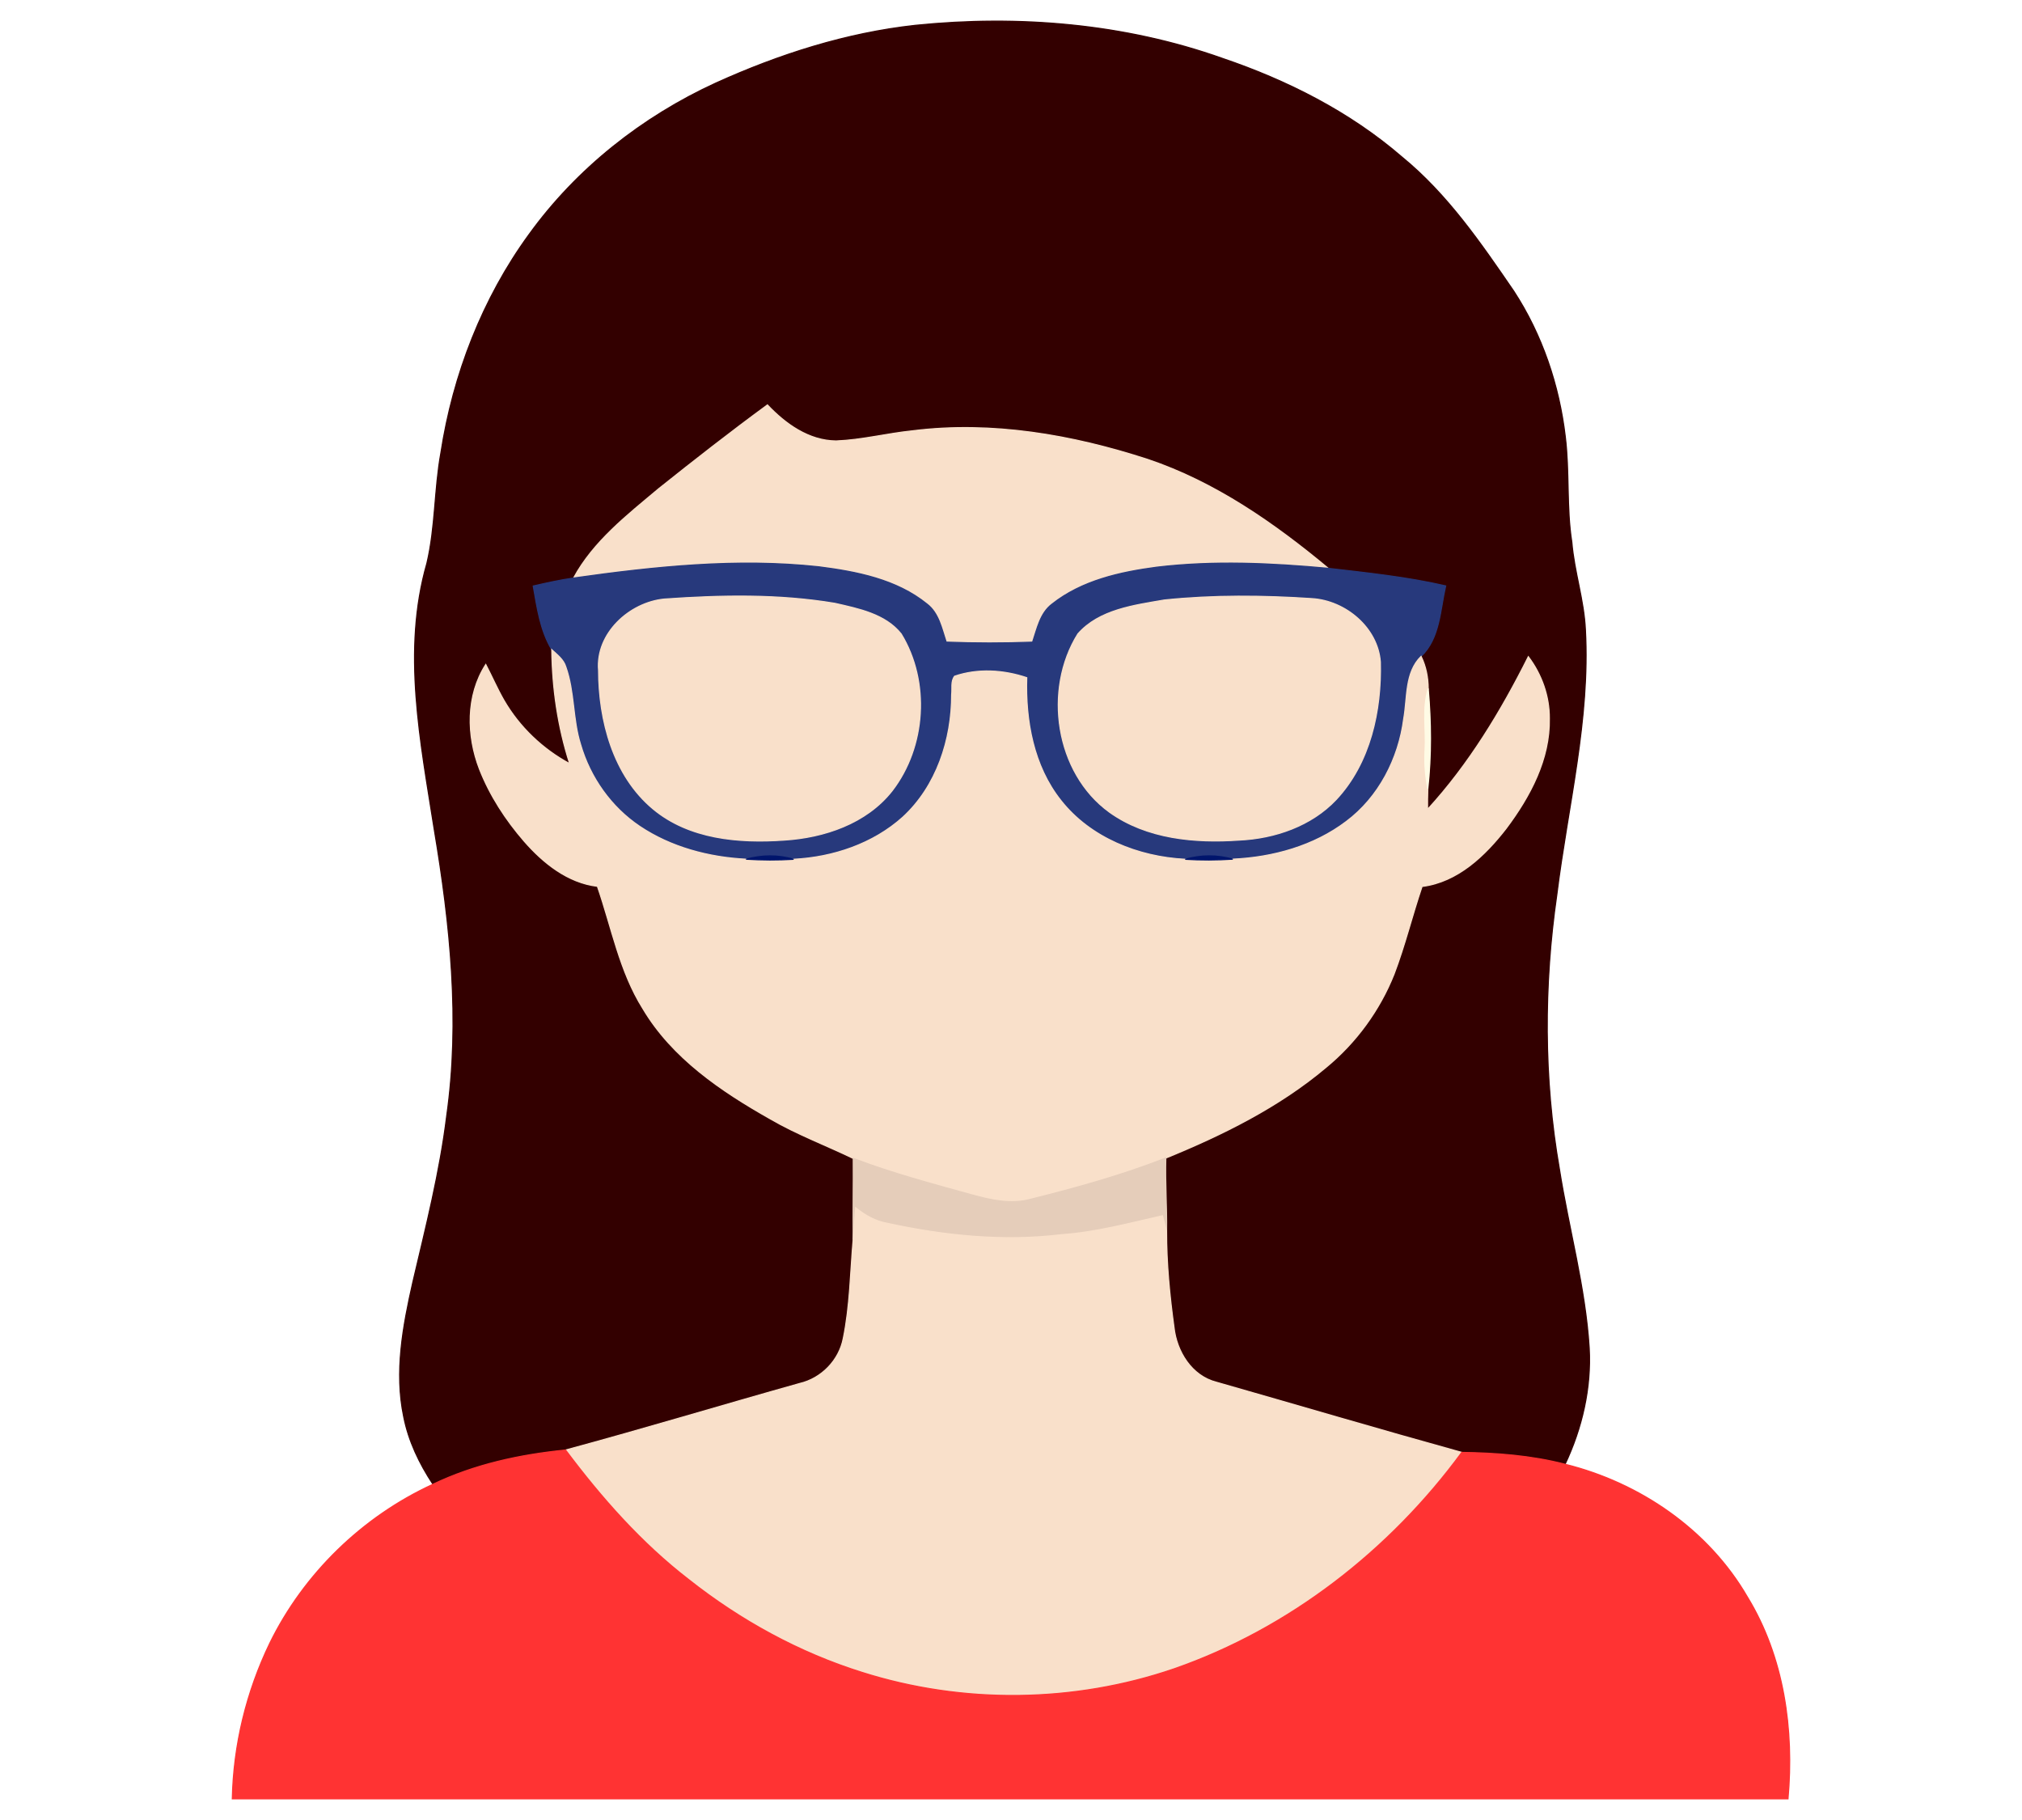
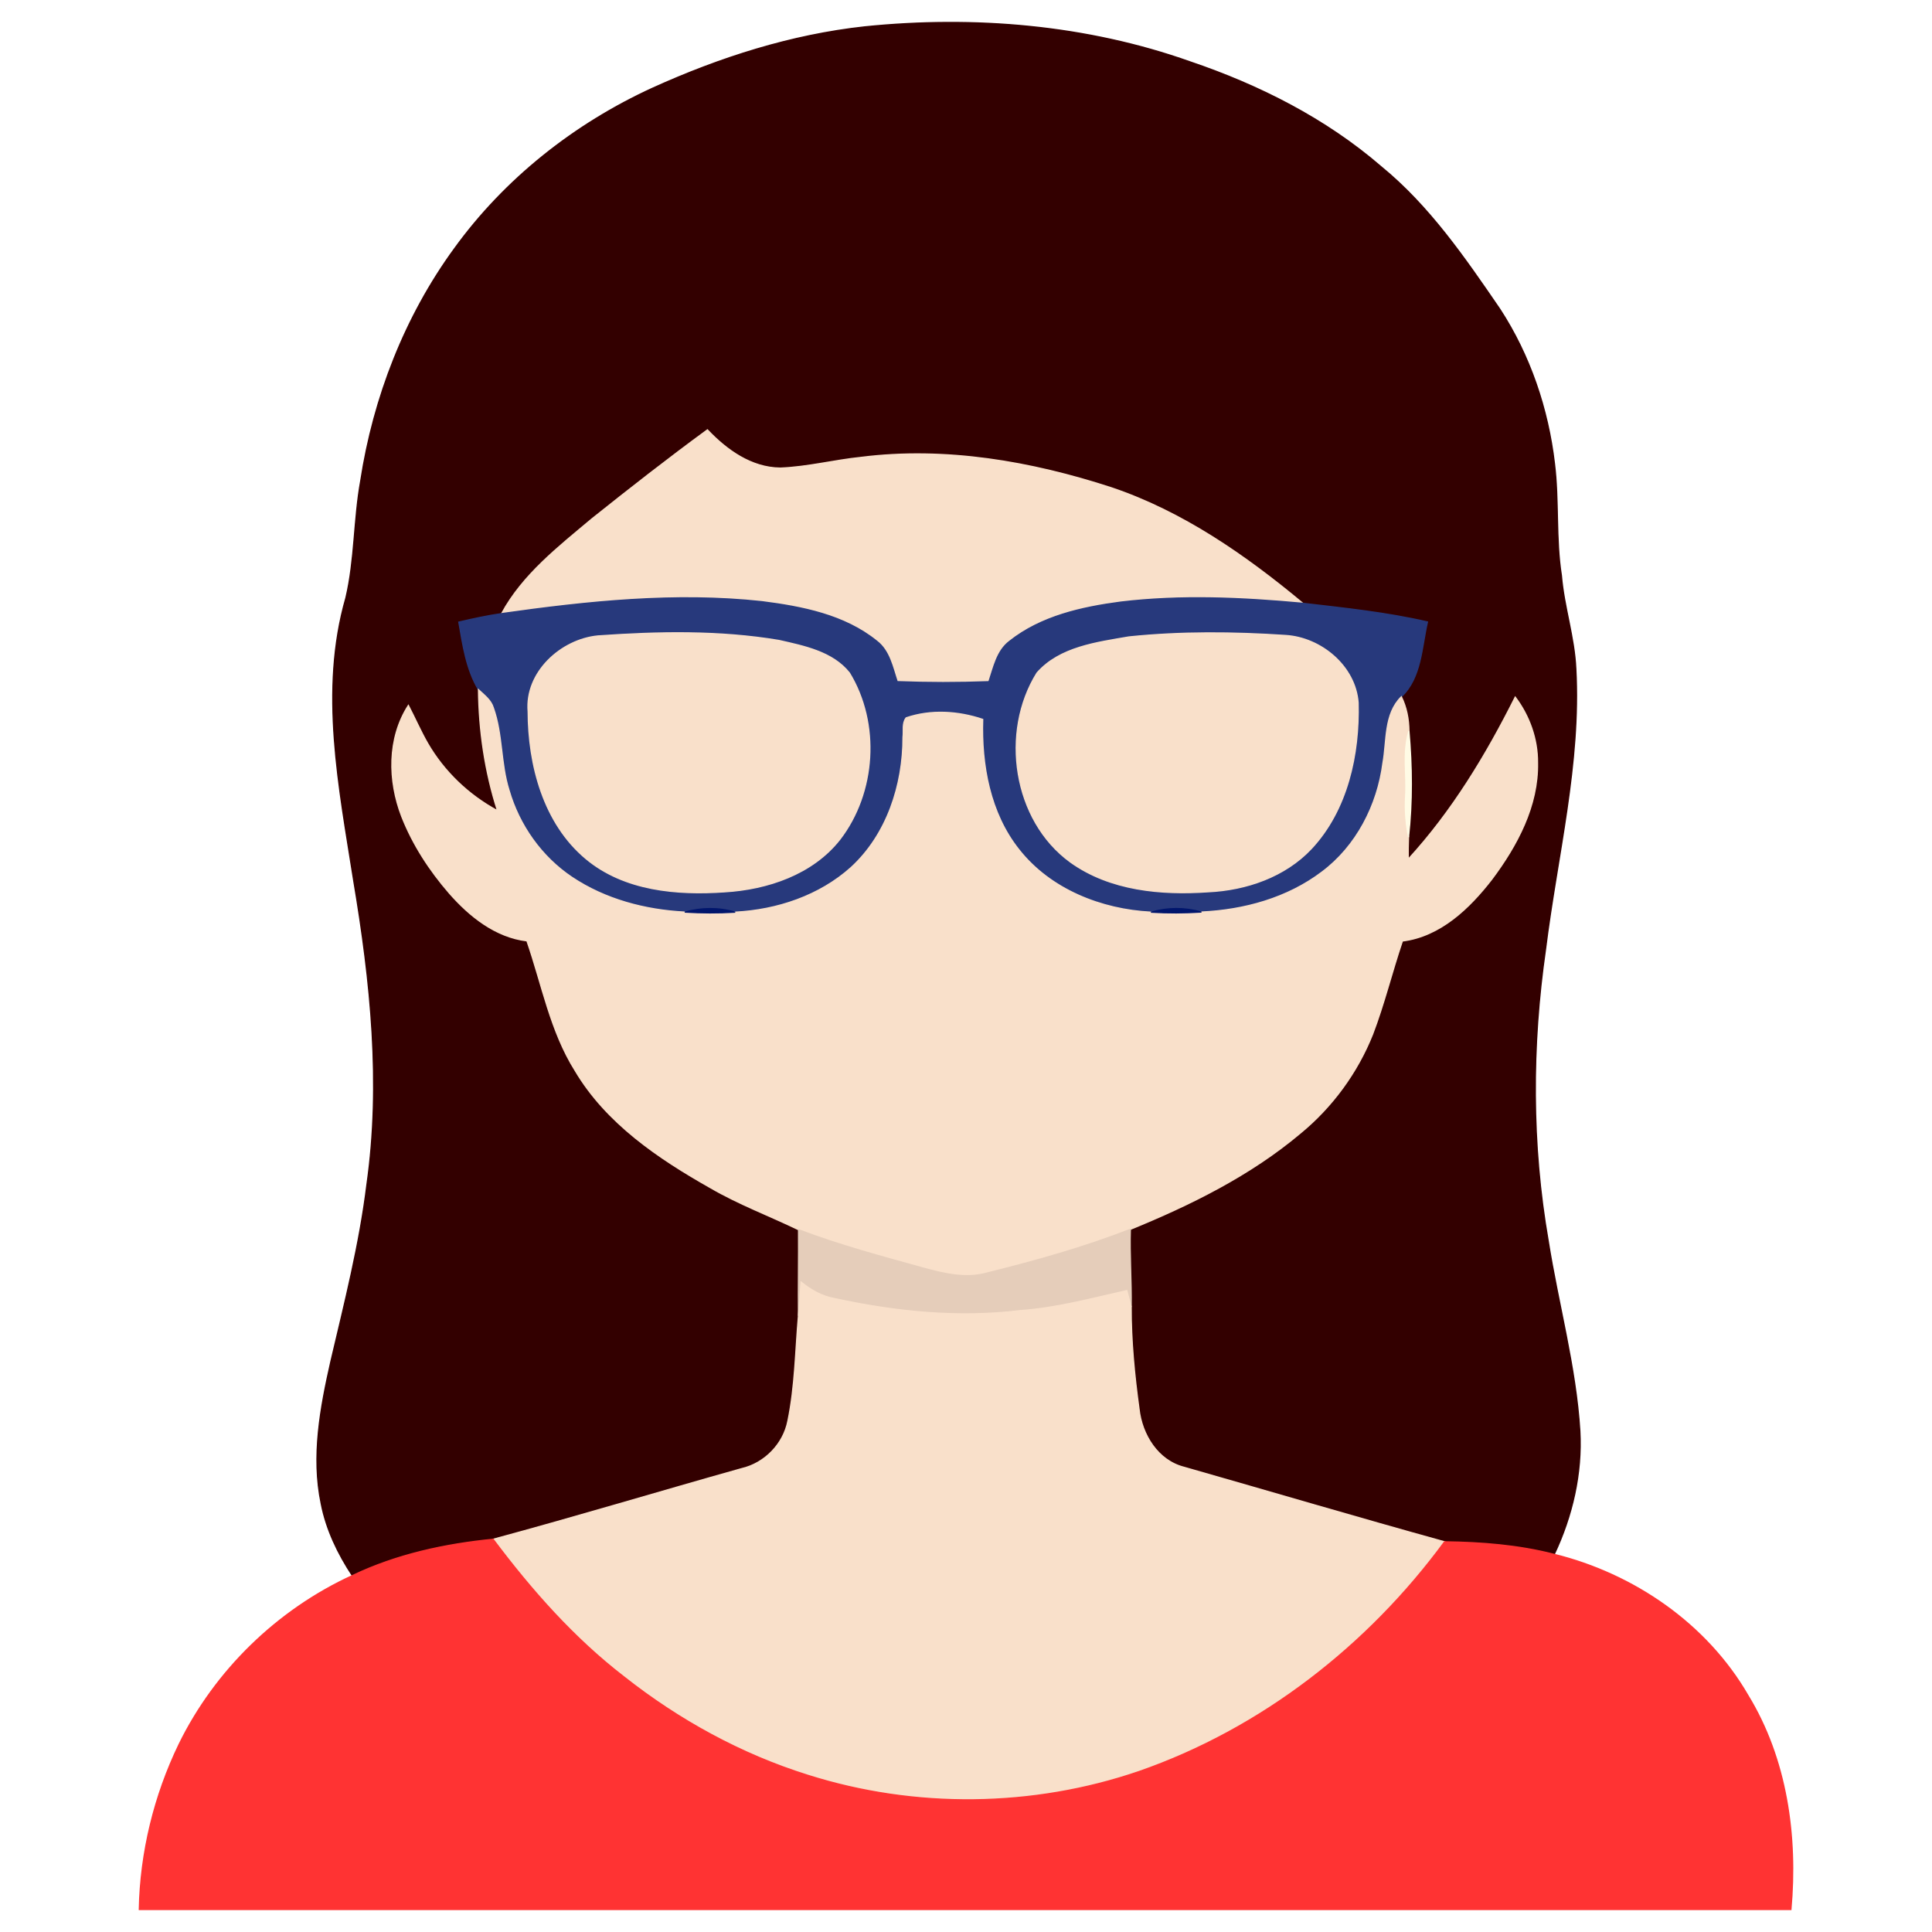
- <svg xmlns="http://www.w3.org/2000/svg" version="1.1" id="Layer_1" x="0px" y="0px" viewBox="0 0 1435.389 1638.083" enable-background="new 0 0 1435.389 1638.083" xml:space="preserve" width="20" height="18">
+ <svg xmlns="http://www.w3.org/2000/svg" version="1.1" id="Layer_1" x="0px" y="0px" viewBox="0 0 1435.389 1638.083" enable-background="new 0 0 1435.389 1638.083" xml:space="preserve" width="40" height="40">
  <g>
    <path fill="#330000" stroke="#330000" d="M631.775,22.782c92.653-9.432,187.991-1.56,276.11,29.748   c58.516,19.844,114.747,48.249,161.69,88.808c40.958,33.484,71.032,77.453,100.671,120.696   c25.576,39.18,40.958,84.709,46.399,131.108c3.882,31.525,0.943,63.45,5.877,94.866c2.213,26.628,11.029,52.24,12.226,79.049   c4.353,80.283-15.89,158.86-25.721,238.019c-11.827,81.843-11.936,165.463,2.286,247.016c8.489,53.8,23.472,106.62,26.845,161.182   c1.995,36.06-6.349,72.084-21.73,104.625c-30.401-7.836-61.745-10.23-92.98-10.666c-73.789-20.424-147.252-42.155-220.859-63.16   c-22.275-5.623-35.806-27.644-38.164-49.41c-3.918-28.659-6.748-57.609-6.675-86.559c0.363-21.948-1.379-43.86-0.689-65.808   c51.224-20.932,101.65-45.819,144.204-81.661c26.99-22.202,48.249-51.333,61.201-83.802c9.867-25.866,16.361-52.784,25.249-78.977   c32.142-4.063,56.775-27.825,75.748-52.313c21.404-28.551,39.543-62.289,38.817-98.893c0.145-20.025-6.892-39.688-18.901-55.614   c-24.633,49.156-53.437,96.826-90.731,137.457c-0.109-6.276,0.073-12.516,0.254-18.756c3.301-29.893,2.975-60.003,0.363-89.933   c-0.073-10.049-2.032-20.025-6.421-29.059c17.05-16.289,17.123-41.828,22.129-63.414c-34.754-8.017-70.306-11.681-105.677-15.817   c-48.757-40.522-101.759-77.526-162.38-97.95c-68.021-22.166-140.504-34.754-212.007-25.794c-23,2.358-45.565,8.235-68.638,9.106   c-24.596-0.181-45.601-15.273-61.817-32.432c-33.231,24.342-65.7,49.737-97.878,75.422c-28.333,23.798-58.697,47.27-76.655,80.392   c-12.226,1.741-24.306,4.426-36.278,7.183c3.447,19.554,6.276,39.978,16.688,57.319c0.399,34.827,5.442,69.399,16.107,102.594   c-24.451-13.169-45.275-33.049-59.205-57.101c-5.986-10.448-10.775-21.513-16.325-32.178c-17.958,27.97-17.341,64.03-5.623,94.25   c9.36,23.798,23.544,45.601,40.305,64.901c17.159,19.59,39.071,37.257,65.808,40.486c12.842,36.967,19.88,76.546,40.994,110.139   c26.41,44.477,70.596,74.297,114.71,99.22c23.834,13.894,49.773,23.544,74.587,35.552c0.182,24.342-0.326,48.685-0.073,73.027   c-2.576,29.675-2.866,59.713-8.888,88.953c-3.773,19.771-19.663,36.06-39.217,40.595c-70.306,19.735-140.25,40.885-210.738,59.895   c-41.066,4.063-82.024,12.915-119.39,30.836c-12.261-18.574-22.093-39.035-26.374-60.983c-8.417-40.232-0.69-81.407,8.235-120.805   c11.645-49.592,24.306-99.111,30.51-149.755c12.189-85.724,3.156-172.537-11.137-257.391   c-12.371-78.977-29.349-161.327-6.675-240.087c7.691-32.614,6.603-66.461,12.589-99.365   c10.883-70.488,37.366-138.944,79.484-196.698c42.772-59.133,101.796-105.75,168.003-136.078   C509.011,48.938,569.377,29.602,631.775,22.782z" />
    <path fill="#F9E0CA" stroke="#F9E0CA" d="M400.576,439.868c32.178-25.685,64.647-51.079,97.878-75.422   c16.216,17.159,37.221,32.251,61.817,32.432c23.073-0.871,45.638-6.748,68.638-9.106c71.503-8.961,143.986,3.628,212.007,25.794   c60.621,20.424,113.622,57.428,162.38,97.95c-51.297-4.716-103.174-7.147-154.434-1.016c-33.049,4.39-67.477,12.008-94.177,33.194   c-10.811,8.126-13.459,22.202-17.559,34.283c-25.902,0.979-51.877,0.979-77.779-0.036c-4.063-12.081-6.603-26.156-17.377-34.355   c-27.39-22.166-63.232-29.095-97.297-33.448c-73.608-7.981-147.76-0.181-220.751,10.121   C341.879,487.138,372.244,463.666,400.576,439.868z" />
    <path fill="#27397C" stroke="#27397C" d="M323.921,520.259c72.991-10.303,147.143-18.103,220.751-10.121   c34.065,4.353,69.907,11.282,97.297,33.448c10.774,8.199,13.314,22.275,17.377,34.355c25.902,1.016,51.877,1.016,77.779,0.036   c4.099-12.081,6.748-26.156,17.559-34.283c26.7-21.186,61.128-28.805,94.177-33.194c51.261-6.131,103.138-3.7,154.434,1.016   c35.371,4.136,70.923,7.8,105.677,15.817c-5.006,21.585-5.079,47.125-22.129,63.414c-14.838,14.62-12.226,37.257-15.636,56.122   c-4.571,35.879-22.492,70.742-51.732,92.545c-29.204,22.13-65.99,32.251-102.195,33.883c-14.076-4.027-28.732-3.954-42.735,0.109   c-42.155-2.104-85.434-19.191-112.026-53.038c-24.596-30.945-31.888-71.794-30.655-110.43c-20.823-7.002-44.005-8.489-64.937-1.306   c-3.591,4.607-1.959,10.992-2.648,16.398c0.109,40.486-13.641,82.677-44.041,110.539c-26.737,24.016-62.761,36.06-98.276,37.838   c-14.039-4.244-28.696-3.918-42.735-0.073c-33.593-1.705-67.549-10.666-95.701-29.53c-25.793-17.304-44.694-44.005-53.292-73.825   c-7.183-22.71-5.261-47.306-13.278-69.799c-1.995-6.711-7.8-10.883-12.625-15.418c-10.412-17.341-13.241-37.765-16.688-57.319   C299.615,524.685,311.696,522.001,323.921,520.259 M405.511,539.196c-31.38,3.12-61.818,30.945-59.06,64.03   c0.109,45.275,13.024,94.83,49.084,124.868c32.505,27.1,77.163,30.872,117.721,28.043c36.205-2.213,74.333-14.983,97.442-44.404   c30.51-39.579,34.246-98.422,8.126-141.193c-14.257-17.921-38.454-22.674-59.604-27.499   C508.503,534.516,456.626,535.605,405.511,539.196 M855.791,540.031c-27.208,4.716-58.661,8.598-77.889,30.51   c-31.308,50.172-20.424,125.05,28.406,160.421c33.557,24.052,76.872,27.934,116.923,25.141   c32.033-1.524,64.828-12.77,87.212-36.532c30.691-32.795,40.885-80.065,39.724-123.816c-2.358-30.872-31.344-55.033-61.419-56.956   C944.49,535.859,899.904,535.46,855.791,540.031z" />
    <path fill="#F9E0CA" stroke="#F9E0CA" d="M405.511,539.196c51.115-3.591,102.992-4.68,153.709,3.845   c21.15,4.825,45.347,9.577,59.604,27.499c26.12,42.772,22.384,101.614-8.126,141.193c-23.109,29.421-61.237,42.191-97.442,44.404   c-40.559,2.83-85.217-0.943-117.721-28.043c-36.06-30.038-48.975-79.594-49.084-124.868   C343.693,570.141,374.13,542.316,405.511,539.196z" />
    <path fill="#F9E0CA" stroke="#F9E0CA" d="M855.791,540.031c44.114-4.571,88.699-4.172,132.958-1.233   c30.074,1.923,59.06,26.084,61.419,56.956c1.161,43.751-9.033,91.021-39.724,123.816c-22.384,23.762-55.179,35.008-87.212,36.532   c-40.051,2.793-83.366-1.088-116.923-25.141c-48.83-35.371-59.714-110.248-28.406-160.421   C797.129,548.628,828.582,544.747,855.791,540.031z" />
    <path fill="#F9E0CA" stroke="#F9E0CA" d="M304.332,584.761c4.825,4.535,10.629,8.707,12.625,15.418   c8.017,22.492,6.094,47.089,13.278,69.799c8.598,29.82,27.498,56.521,53.292,73.825c28.152,18.865,62.108,27.825,95.701,29.53   c14.185,0.871,28.478,0.943,42.735,0.073c35.516-1.778,71.54-13.822,98.276-37.838c30.401-27.861,44.15-70.052,44.041-110.539   c0.689-5.405-0.943-11.79,2.648-16.398c20.932-7.183,44.114-5.696,64.937,1.306c-1.233,38.636,6.058,79.485,30.655,110.43   c26.592,33.847,69.871,50.934,112.026,53.038c14.185,0.871,28.478,0.798,42.735-0.109c36.205-1.632,72.991-11.754,102.195-33.883   c29.24-21.803,47.161-56.666,51.732-92.545c3.41-18.864,0.798-41.502,15.636-56.122c4.389,9.033,6.349,19.01,6.421,29.059   c-5.66,18.175-1.669,37.185-2.866,55.795c-0.653,11.464,0.254,22.928,2.503,34.137c-0.182,6.24-0.363,12.48-0.254,18.756   c37.294-40.631,66.098-88.3,90.731-137.457c12.008,15.926,19.046,35.589,18.901,55.614c0.726,36.604-17.413,70.343-38.817,98.893   c-18.973,24.487-43.606,48.249-75.748,52.313c-8.888,26.193-15.382,53.111-25.249,78.977c-12.951,32.469-34.21,61.6-61.201,83.802   c-42.554,35.842-92.98,60.729-144.204,81.661c-39.507,15.491-80.537,26.846-121.676,37.112   c-17.486,4.825-35.516,0.762-52.458-3.845c-36.024-9.976-72.338-19.626-107.237-32.94c-24.814-12.008-50.753-21.658-74.587-35.552   c-44.114-24.923-88.301-54.743-114.71-99.22c-21.114-33.593-28.152-73.172-40.994-110.139   c-26.737-3.229-48.649-20.896-65.808-40.486c-16.76-19.3-30.945-41.103-40.305-64.901c-11.718-30.219-12.335-66.28,5.623-94.25   c5.55,10.666,10.339,21.73,16.325,32.178c13.931,24.052,34.754,43.932,59.205,57.101   C309.773,654.161,304.731,619.588,304.332,584.761z" />
    <path fill="#FFFBE5" stroke="#FFFBE5" d="M1090.399,675.601c1.198-18.611-2.793-37.62,2.866-55.795   c2.612,29.929,2.938,60.04-0.363,89.933C1090.653,698.528,1089.746,687.065,1090.399,675.601z" />
    <path fill="#00156C" stroke="#00156C" d="M479.227,773.333c14.039-3.845,28.696-4.172,42.735,0.073   C507.705,774.276,493.412,774.204,479.227,773.333z" />
    <path fill="#00156C" stroke="#00156C" d="M874.546,773.406c14.003-4.063,28.66-4.136,42.735-0.109   C903.024,774.204,888.731,774.276,874.546,773.406z" />
    <path fill="#E5CDBA" stroke="#E5CDBA" d="M575.69,1042.623c34.899,13.314,71.213,22.964,107.237,32.94   c16.941,4.607,34.972,8.67,52.458,3.845c41.139-10.266,82.169-21.621,121.676-37.112c-0.69,21.948,1.052,43.86,0.689,65.808   c-1.197-4.68-2.503-9.251-3.7-13.858c-29.929,6.748-59.713,14.838-90.404,16.978c-52.422,6.421-105.605,1.052-157.01-10.121   c-10.811-1.814-20.388-7.255-28.768-14.076c-0.616,9.541-1.487,19.082-2.249,28.623   C575.363,1091.308,575.871,1066.966,575.69,1042.623z" />
    <path fill="#F9E0CA" stroke="#F9E0CA" d="M577.866,1087.027c8.38,6.82,17.958,12.262,28.768,14.076   c51.406,11.174,104.589,16.543,157.01,10.121c30.691-2.14,60.475-10.23,90.404-16.978c1.197,4.607,2.503,9.178,3.7,13.858   c-0.073,28.95,2.757,57.899,6.675,86.559c2.358,21.767,15.889,43.787,38.164,49.41c73.608,21.005,147.07,42.735,220.859,63.16   c-64.719,88.191-155.269,158.715-258.915,194.776c-90.187,30.909-190.168,31.997-281.008,3.193   c-56.557-17.704-109.341-46.69-155.777-83.366c-42.808-32.977-78.723-73.68-110.974-116.742   c70.488-19.01,140.432-40.16,210.738-59.895c19.554-4.535,35.443-20.823,39.217-40.595c6.022-29.24,6.312-59.278,8.888-88.953   C576.379,1106.109,577.25,1096.569,577.866,1087.027z" />
    <path fill="#FF3333" stroke="#FF3333" d="M197.384,1335.929c37.366-17.921,78.324-26.773,119.39-30.836   c32.251,43.062,68.166,83.765,110.974,116.742c46.436,36.677,99.22,65.663,155.777,83.366   c90.84,28.805,190.821,27.716,281.008-3.193c103.646-36.06,194.195-106.584,258.915-194.776c31.235,0.435,62.579,2.83,92.98,10.666   c67.404,16.651,129.113,58.951,164.157,119.499c33.049,54.09,42.082,119.318,36.532,181.643H16.757   c0.98-48.431,12.697-96.535,33.774-140.141C81.151,1416.321,134.043,1364.988,197.384,1335.929z" />
  </g>
</svg>
